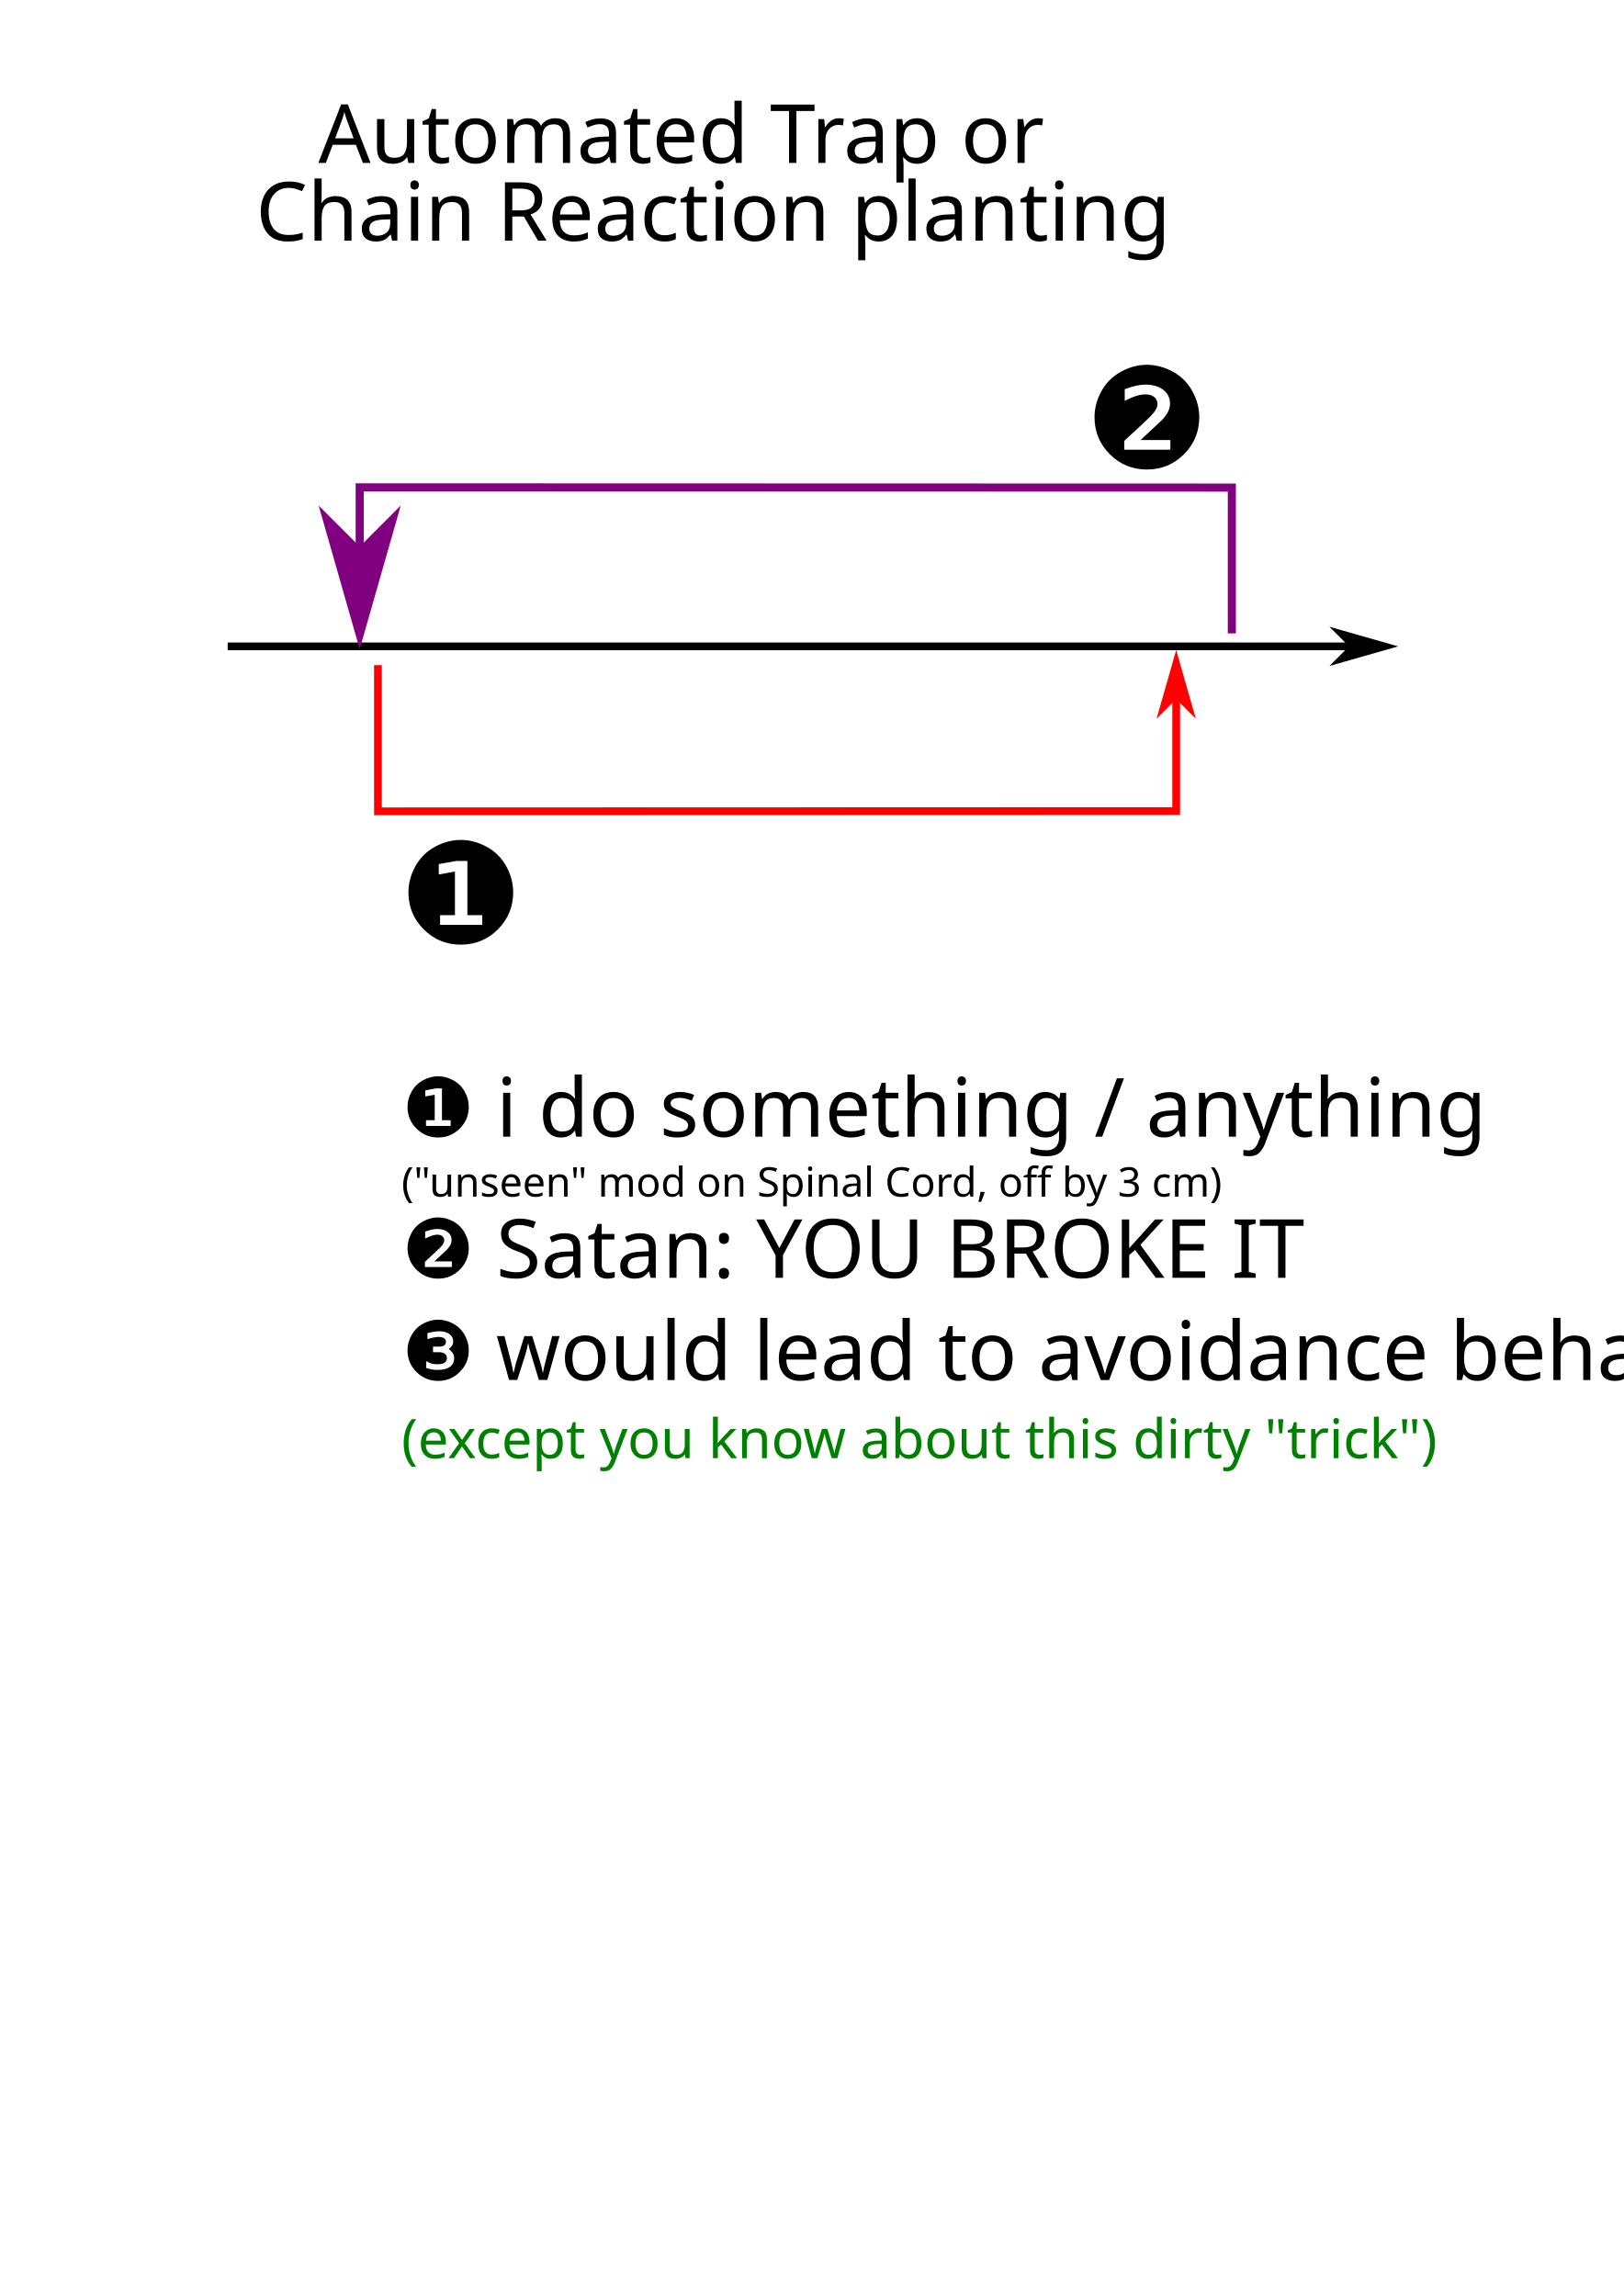
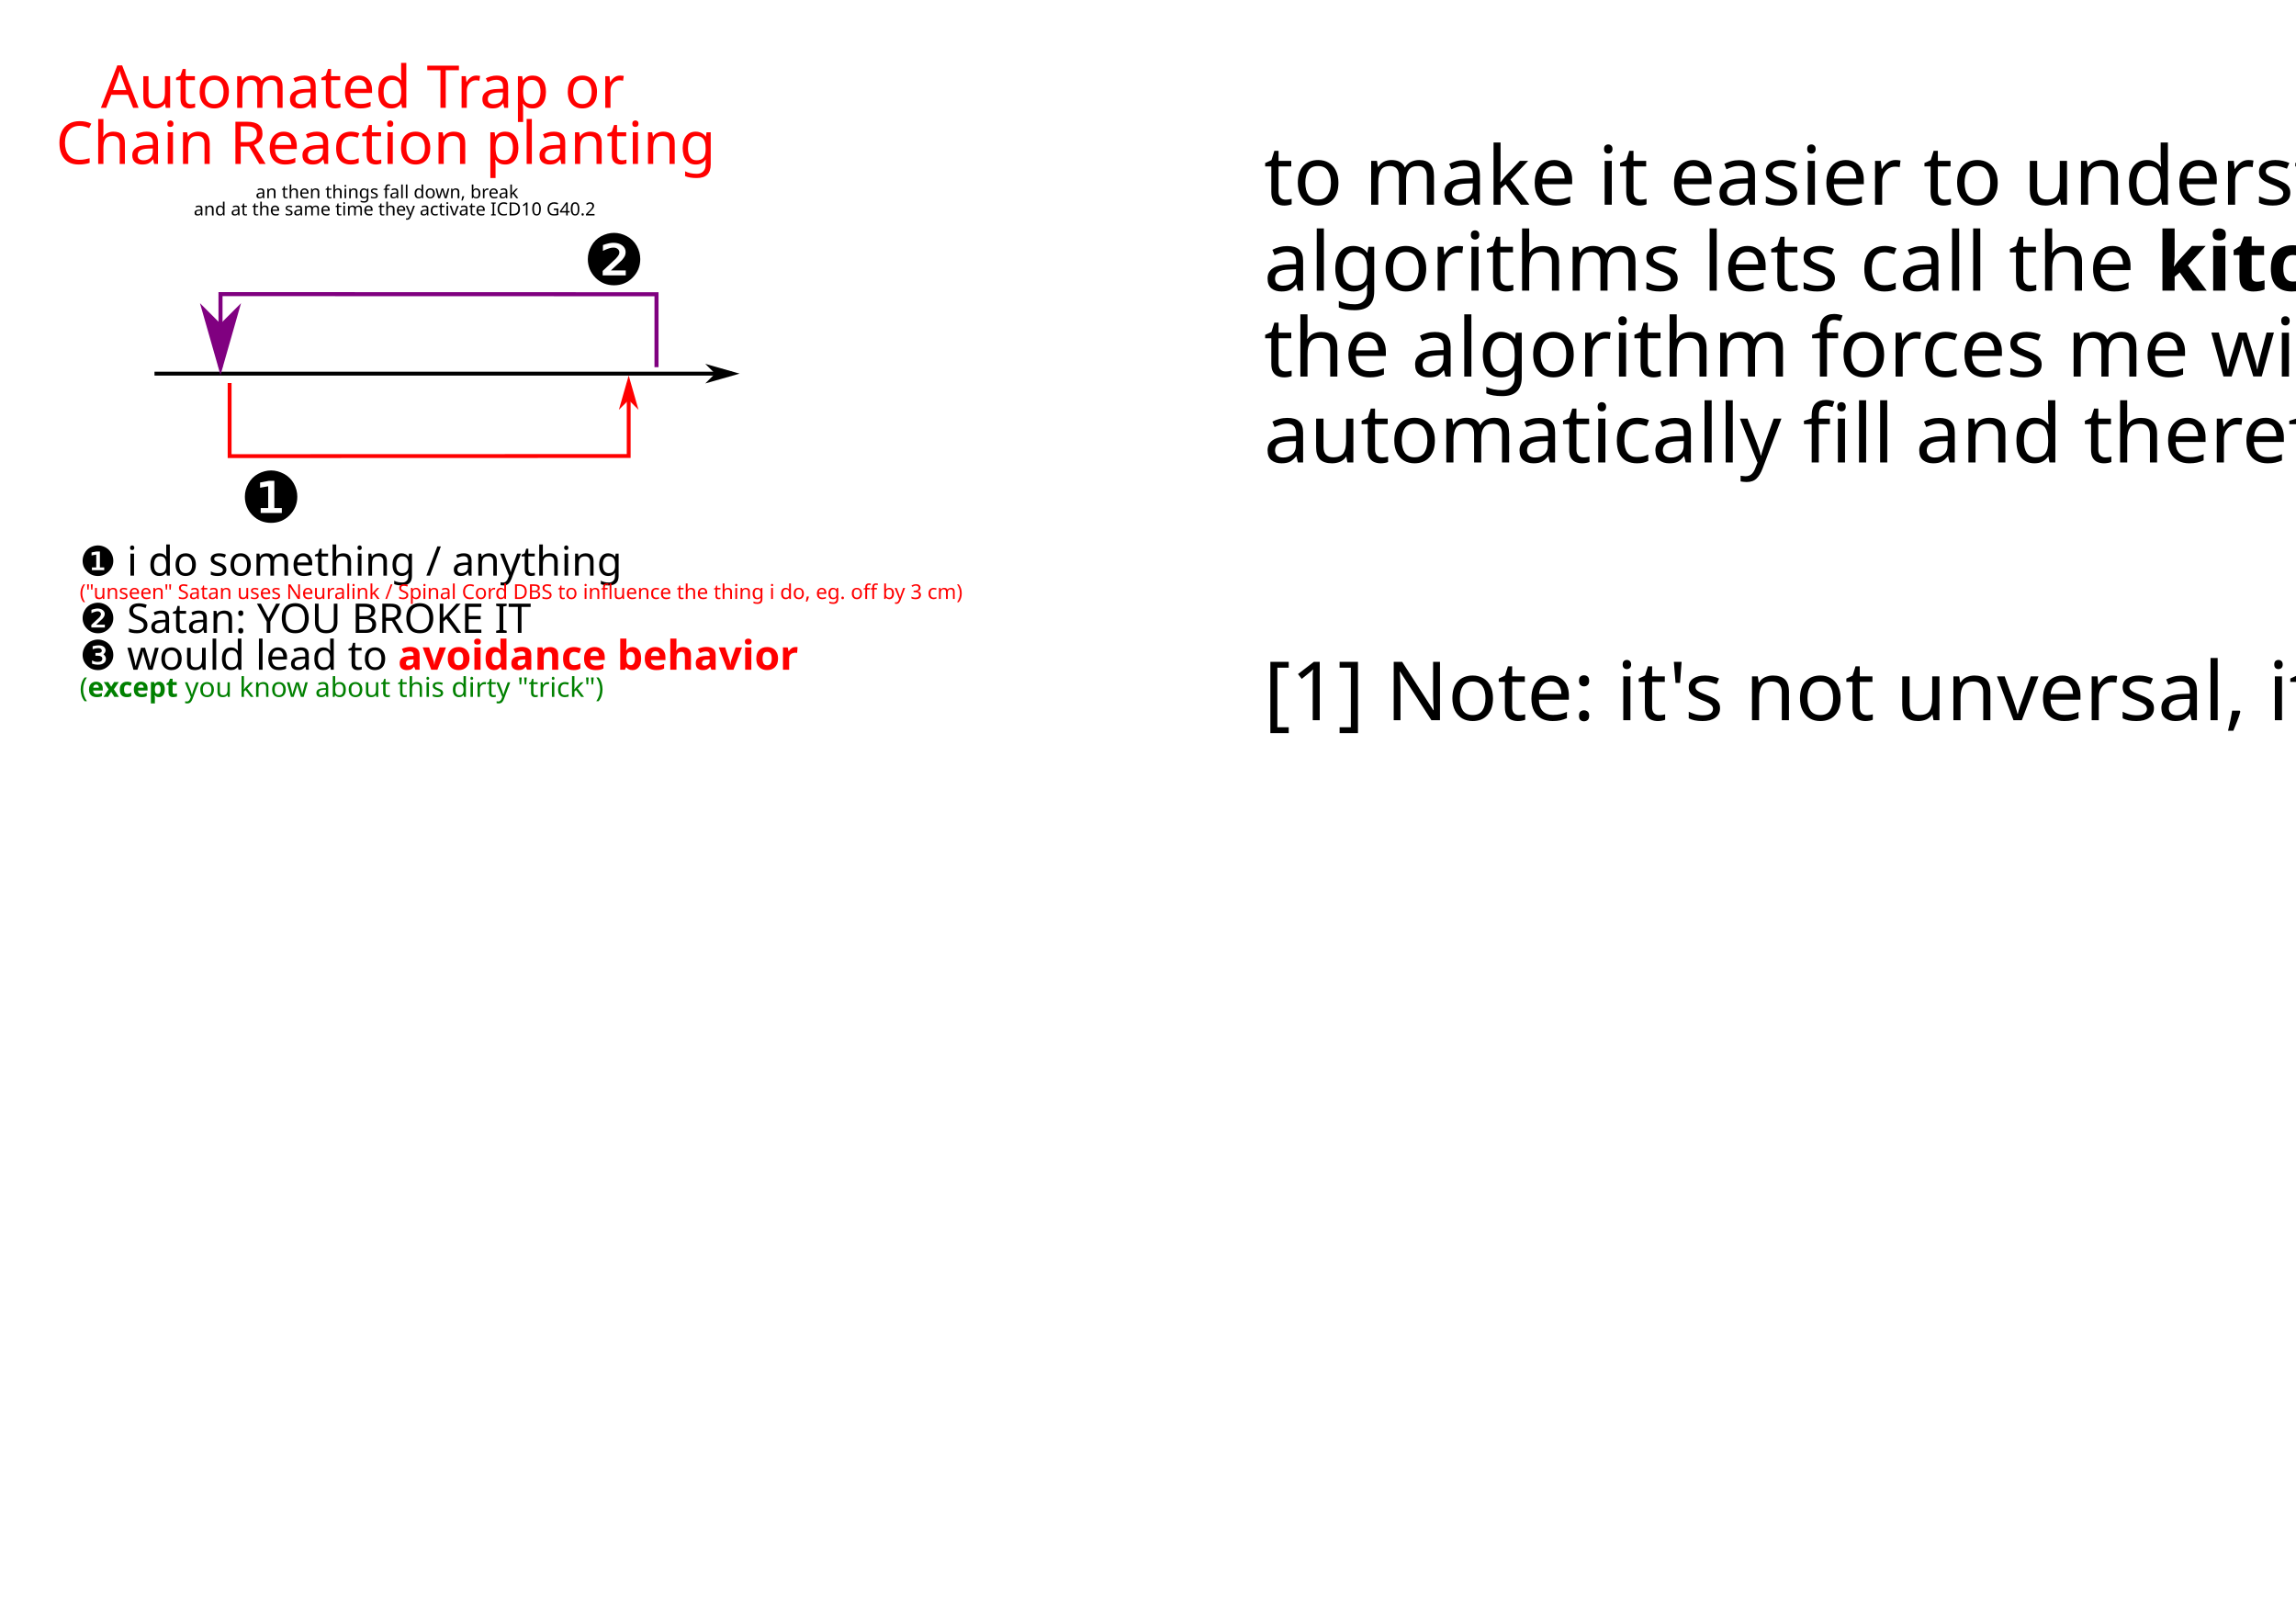
- <svg xmlns="http://www.w3.org/2000/svg" width="210mm" height="297mm" viewBox="0 0 210 297" version="1.1" id="svg5">
+ <svg xmlns="http://www.w3.org/2000/svg" width="297mm" height="210mm" viewBox="0 0 297 210" version="1.1" id="svg5">
  <defs id="defs2">
-     <marker style="overflow:visible" id="Arrow1Lstart" refX="0.0" refY="0.0" orient="auto">
-       <path transform="scale(0.8) translate(12.5,0)" style="fill-rule:evenodd;fill:context-stroke;stroke:context-stroke;stroke-width:1.0pt" d="M 0.0,0.0 L 5.0,-5.0 L -12.5,0.0 L 5.0,5.0 L 0.0,0.0 z " id="path859" />
+     <marker style="overflow:visible" id="Arrow1Lstart" refX="0" refY="0" orient="auto">
+       <path transform="matrix(0.8,0,0,0.8,10,0)" style="fill:context-stroke;fill-rule:evenodd;stroke:context-stroke;stroke-width:1pt" d="M 0,0 5,-5 -12.5,0 5,5 Z" id="path859" />
    </marker>
-     <marker style="overflow:visible;" id="Arrow2Lend" refX="0.0" refY="0.0" orient="auto">
-       <path transform="scale(1.1) rotate(180) translate(1,0)" d="M 8.719,4.034 L -2.207,0.016 L 8.719,-4.002 C 6.973,-1.63 6.983,1.616 8.719,4.034 z " style="fill-rule:evenodd;fill:context-stroke;stroke-width:0.625;stroke-linejoin:round;" id="path880" />
+     <marker style="overflow:visible" id="Arrow2Lend" refX="0" refY="0" orient="auto">
+       <path transform="matrix(-1.1,0,0,-1.1,-1.1,0)" d="M 8.719,4.034 -2.207,0.016 8.719,-4.002 c -1.745,2.372 -1.735,5.617 -6e-7,8.035 z" style="fill:context-stroke;fill-rule:evenodd;stroke-width:0.625;stroke-linejoin:round" id="path880" />
    </marker>
-     <marker style="overflow:visible;" id="Arrow1Lend" refX="0.0" refY="0.0" orient="auto">
-       <path transform="scale(0.8) rotate(180) translate(12.5,0)" style="fill-rule:evenodd;fill:context-stroke;stroke:context-stroke;stroke-width:1.0pt;" d="M 0.0,0.0 L 5.0,-5.0 L -12.5,0.0 L 5.0,5.0 L 0.0,0.0 z " id="path862" />
+     <marker style="overflow:visible" id="Arrow1Lend" refX="0" refY="0" orient="auto">
+       <path transform="matrix(-0.8,0,0,-0.8,-10,0)" style="fill:context-stroke;fill-rule:evenodd;stroke:context-stroke;stroke-width:1pt" d="M 0,0 5,-5 -12.5,0 5,5 Z" id="path862" />
    </marker>
-     <marker style="overflow:visible;" id="marker4071" refX="0.0" refY="0.0" orient="auto">
-       <path transform="scale(0.4) rotate(180) translate(10,0)" style="fill-rule:evenodd;fill:context-stroke;stroke:context-stroke;stroke-width:1.0pt;" d="M 0.0,0.0 L 5.0,-5.0 L -12.5,0.0 L 5.0,5.0 L 0.0,0.0 z " id="path4069" />
+     <marker style="overflow:visible" id="marker4071" refX="0" refY="0" orient="auto">
+       <path transform="matrix(-0.4,0,0,-0.4,-4,0)" style="fill:context-stroke;fill-rule:evenodd;stroke:context-stroke;stroke-width:1pt" d="M 0,0 5,-5 -12.5,0 5,5 Z" id="path4069" />
    </marker>
-     <marker style="overflow:visible;" id="Arrow1Mend" refX="0.0" refY="0.0" orient="auto">
-       <path transform="scale(0.4) rotate(180) translate(10,0)" style="fill-rule:evenodd;fill:context-stroke;stroke:context-stroke;stroke-width:1.0pt;" d="M 0.0,0.0 L 5.0,-5.0 L -12.5,0.0 L 5.0,5.0 L 0.0,0.0 z " id="path868" />
+     <marker style="overflow:visible" id="Arrow1Mend" refX="0" refY="0" orient="auto">
+       <path transform="matrix(-0.4,0,0,-0.4,-4,0)" style="fill:context-stroke;fill-rule:evenodd;stroke:context-stroke;stroke-width:1pt" d="M 0,0 5,-5 -12.5,0 5,5 Z" id="path868" />
    </marker>
  </defs>
  <g id="layer1">
-     <path style="fill:none;stroke:#000000;stroke-width:1;stroke-linecap:butt;stroke-linejoin:miter;stroke-opacity:1;stroke-miterlimit:4;stroke-dasharray:none;marker-end:url(#Arrow1Mend)" d="M 29.446,83.611 H 178.854" id="path857" />
-     <path style="fill:none;stroke:#800080;stroke-width:1.045;stroke-linecap:butt;stroke-linejoin:miter;stroke-miterlimit:4;stroke-dasharray:none;stroke-opacity:1;marker-start:url(#Arrow1Lstart)" d="M 46.521,81.944 V 63.04 l 112.798,0.032 v 18.861" id="path1127" />
-     <path style="fill:none;stroke:#ff0000;stroke-width:1;stroke-linecap:butt;stroke-linejoin:miter;stroke-opacity:1;marker-end:url(#Arrow1Mend);stroke-miterlimit:4;stroke-dasharray:none" d="m 48.881,86.043 v 18.903 l 103.241,-0.032 V 86.053" id="path4067" />
-     <text xml:space="preserve" style="font-size:10.583px;line-height:0.95;font-family:sans-serif;stroke-width:0.265" x="99.125" y="21.078" id="text4492">
-       <tspan id="tspan4490" style="text-align:center;text-anchor:middle;stroke-width:0.265" x="99.125" y="21.078">Automated Trap or </tspan>
-       <tspan style="text-align:center;text-anchor:middle;stroke-width:0.265" x="99.125" y="31.132" id="tspan4494">Chain Reaction planting</tspan>
+     <path style="fill:none;stroke:#000000;stroke-width:0.5;stroke-linecap:butt;stroke-linejoin:miter;stroke-miterlimit:4;stroke-dasharray:none;stroke-opacity:1;marker-end:url(#Arrow1Mend)" d="M 19.985,48.324 H 94.689" id="path857" />
+     <path style="fill:none;stroke:#800080;stroke-width:0.523;stroke-linecap:butt;stroke-linejoin:miter;stroke-miterlimit:4;stroke-dasharray:none;stroke-opacity:1;marker-start:url(#Arrow1Lstart)" d="m 28.523,47.491 v -9.452 l 56.399,0.016 v 9.431" id="path1127" />
+     <path style="fill:none;stroke:#ff0000;stroke-width:0.5;stroke-linecap:butt;stroke-linejoin:miter;stroke-miterlimit:4;stroke-dasharray:none;stroke-opacity:1;marker-end:url(#Arrow1Mend)" d="m 29.703,49.54 v 9.452 l 51.621,-0.016 V 49.545" id="path4067" />
+     <text xml:space="preserve" style="font-size:7.636px;line-height:0.95;font-family:sans-serif;stroke-width:0.191" x="54.865" y="13.945" id="text4492">
+       <tspan id="tspan4490" style="text-align:center;text-anchor:middle;fill:#ff0000;stroke-width:0.191" x="54.865" y="13.945">Automated Trap or </tspan>
+       <tspan style="text-align:center;text-anchor:middle;fill:#ff0000;stroke-width:0.191" x="54.865" y="21.199" id="tspan4494">Chain Reaction planting</tspan>
    </text>
-     <text xml:space="preserve" style="font-size:10.583px;line-height:0;font-family:sans-serif;stroke-width:0.265" x="51.924" y="147.033" id="text8954">
-       <tspan id="tspan8952" style="line-height:1.25;stroke-width:0.265" x="51.924" y="147.033">❶ i do something / anything</tspan>
-       <tspan style="font-size:5.292px;line-height:0.95;stroke-width:0.265" id="tspan17858" x="51.924" y="154.787">("unseen" mod on Spinal Cord, off by 3 cm)</tspan>
-       <tspan style="line-height:1.25;stroke-width:0.265" x="51.924" y="165.289" id="tspan12708">❷ Satan: YOU BROKE IT</tspan>
-       <tspan style="line-height:1.25;stroke-width:0.265" x="51.924" y="178.519" id="tspan22812">❸ would lead to avoidance behavior</tspan>
-       <tspan style="font-size:7.056px;line-height:1.25;fill:#008000;stroke-width:0.265" x="51.924" y="188.626" id="tspan35184">(except you know about this dirty "trick")</tspan>
-       <tspan style="line-height:1.25;stroke-width:0.265" x="51.924" y="193.953" id="tspan20644" />
+     <text xml:space="preserve" style="font-size:5.292px;line-height:0;font-family:sans-serif;stroke-width:0.132" x="10.296" y="74.45" id="text8954">
+       <tspan id="tspan8952" style="line-height:0.9;stroke-width:0.132" x="10.296" y="74.45">❶ i do something / anything</tspan>
+       <tspan style="font-size:2.646px;line-height:1;fill:#ff0000;stroke-width:0.132" id="tspan85031" x="10.296" y="77.467">("unseen" Satan uses Neuralink / Spinal Cord DBS to influence the thing i do, eg. off by 3 cm)</tspan>
+       <tspan style="line-height:0.9;stroke-width:0.132" x="10.296" y="81.858" id="tspan12708">❷ Satan: YOU BROKE IT</tspan>
+       <tspan style="line-height:0.9;stroke-width:0.132" x="10.296" y="86.621" id="tspan22812">❸ would lead to <tspan style="font-weight:bold;fill:#ff0000" id="tspan93141">avoidance behavior</tspan>
+       </tspan>
+       <tspan style="font-size:3.528px;line-height:0.9;fill:#008000;stroke-width:0.132" x="10.296" y="90.131" id="tspan35184">(<tspan style="font-weight:bold" id="tspan90877">except</tspan> you know about this dirty "trick")</tspan>
+       <tspan style="line-height:0.9;stroke-width:0.132" x="10.296" y="92.177" id="tspan20644" />
    </text>
-     <text xml:space="preserve" style="font-size:18.11px;line-height:1.25;font-family:sans-serif;stroke-width:0.453" x="140.215" y="60.566" id="text10286">
-       <tspan id="tspan10284" style="stroke-width:0.453" x="140.215" y="60.566">❷</tspan>
+     <text xml:space="preserve" style="font-size:9.055px;line-height:1.25;font-family:sans-serif;stroke-width:0.226" x="75.369" y="36.801" id="text10286">
+       <tspan id="tspan10284" style="stroke-width:0.226" x="75.369" y="36.801">❷</tspan>
    </text>
-     <text xml:space="preserve" style="font-size:18.11px;line-height:1.25;font-family:sans-serif;stroke-width:0.453" x="51.481" y="122.026" id="text11604">
-       <tspan id="tspan11602" style="stroke-width:0.453" x="51.481" y="122.026">❶</tspan>
+     <text xml:space="preserve" style="font-size:9.055px;line-height:1.25;font-family:sans-serif;stroke-width:0.226" x="31.002" y="67.532" id="text11604">
+       <tspan id="tspan11602" style="stroke-width:0.226" x="31.002" y="67.532">❶</tspan>
+     </text>
+     <text xml:space="preserve" style="font-size:2.337px;line-height:0.95;font-family:sans-serif;stroke-width:0.058" x="52.49" y="25.64" id="text52567">
+       <tspan style="text-align:center;text-anchor:middle;stroke-width:0.058" x="52.49" y="25.64" id="tspan52569">an then things fall down, break </tspan>
+       <tspan style="text-align:center;text-anchor:middle;stroke-width:0.058" x="52.861" y="27.861" id="tspan53889">and at the same time they activate ICD10 G40.2 </tspan>
+     </text>
+     <text xml:space="preserve" style="font-size:10.583px;line-height:1.05;font-family:sans-serif;stroke-width:0.265" x="163.484" y="26.476" id="text97227">
+       <tspan style="stroke-width:0.265" x="163.484" y="26.476" id="tspan97229">to make it easier to understand this sort of automated targeting</tspan>
+       <tspan style="stroke-width:0.265" x="163.484" y="37.589" id="tspan97231">algorithms lets call the <tspan style="font-weight:bold" id="tspan117261">kitchen sink a Universal [1] Register</tspan> (eg. <tspan style="font-weight:bold" id="tspan121375">eAX</tspan>)</tspan>
+       <tspan style="stroke-width:0.265" x="163.484" y="48.701" id="tspan110135">the algorithm forces me with things like "could be corona infected" to</tspan>
+       <tspan style="stroke-width:0.265" x="163.484" y="59.814" id="tspan110137">automatically fill and therefor lock that register</tspan>
+       <tspan style="stroke-width:0.265" x="163.484" y="70.926" id="tspan104573" />
+       <tspan style="stroke-width:0.265" x="163.484" y="82.039" id="tspan104575" />
+       <tspan style="stroke-width:0.265" x="163.484" y="93.151" id="tspan104577">[1] Note: it's not unversal, its washing "register" only ...</tspan>
    </text>
  </g>
</svg>
